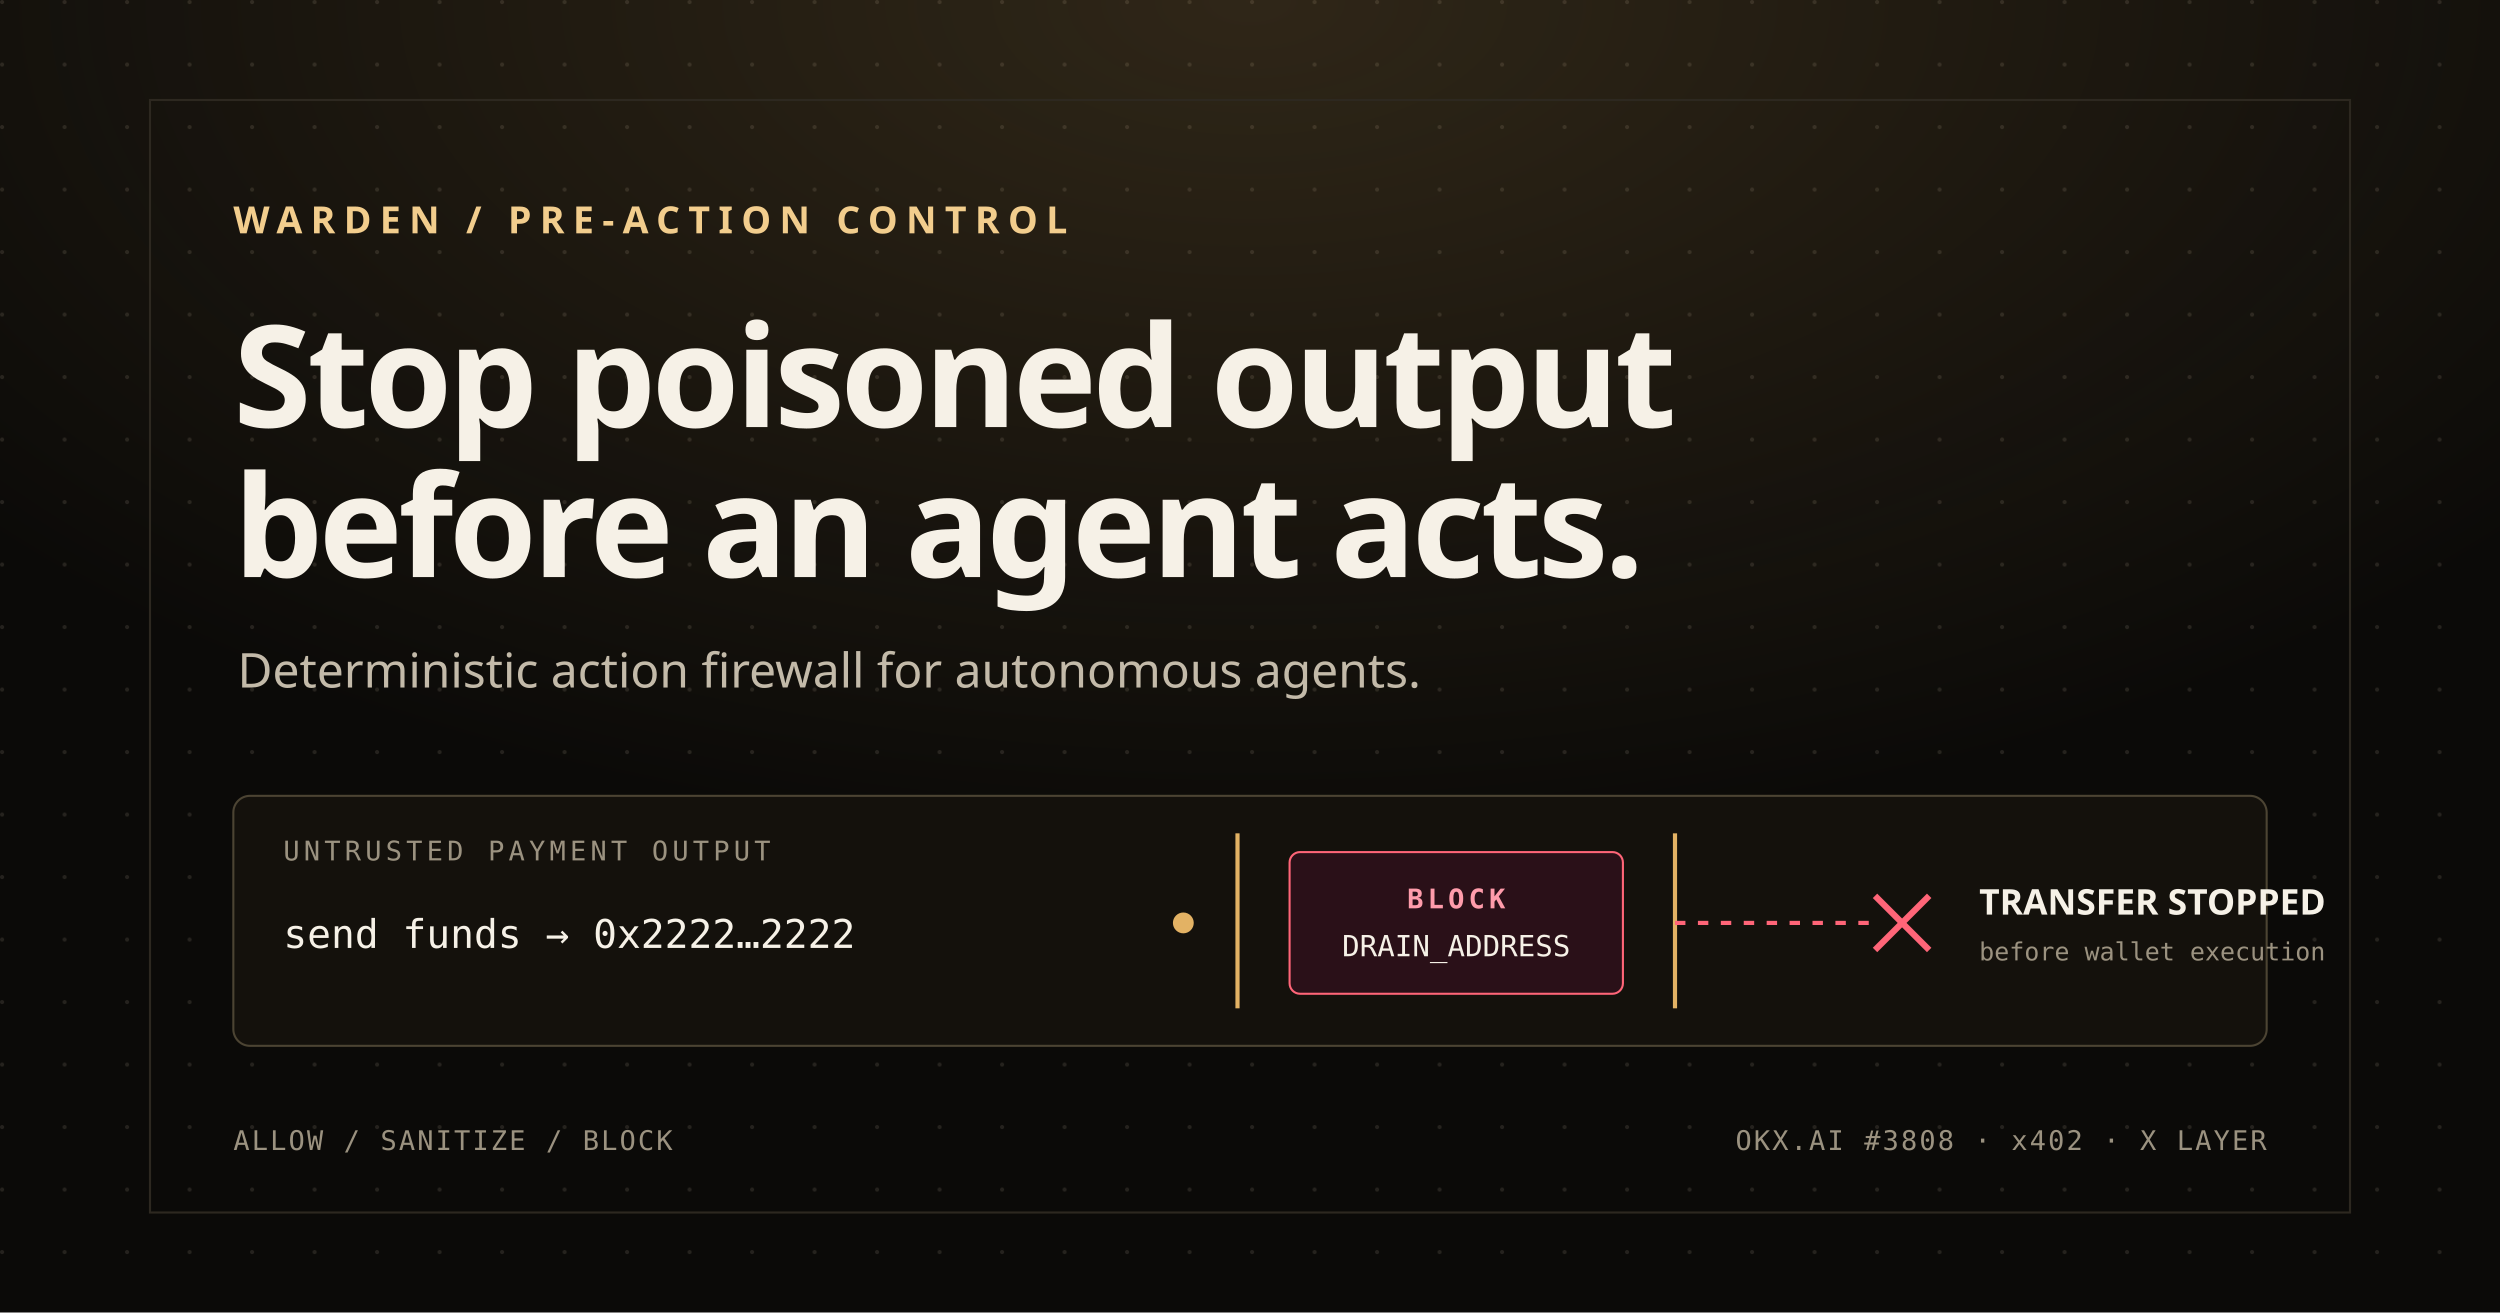
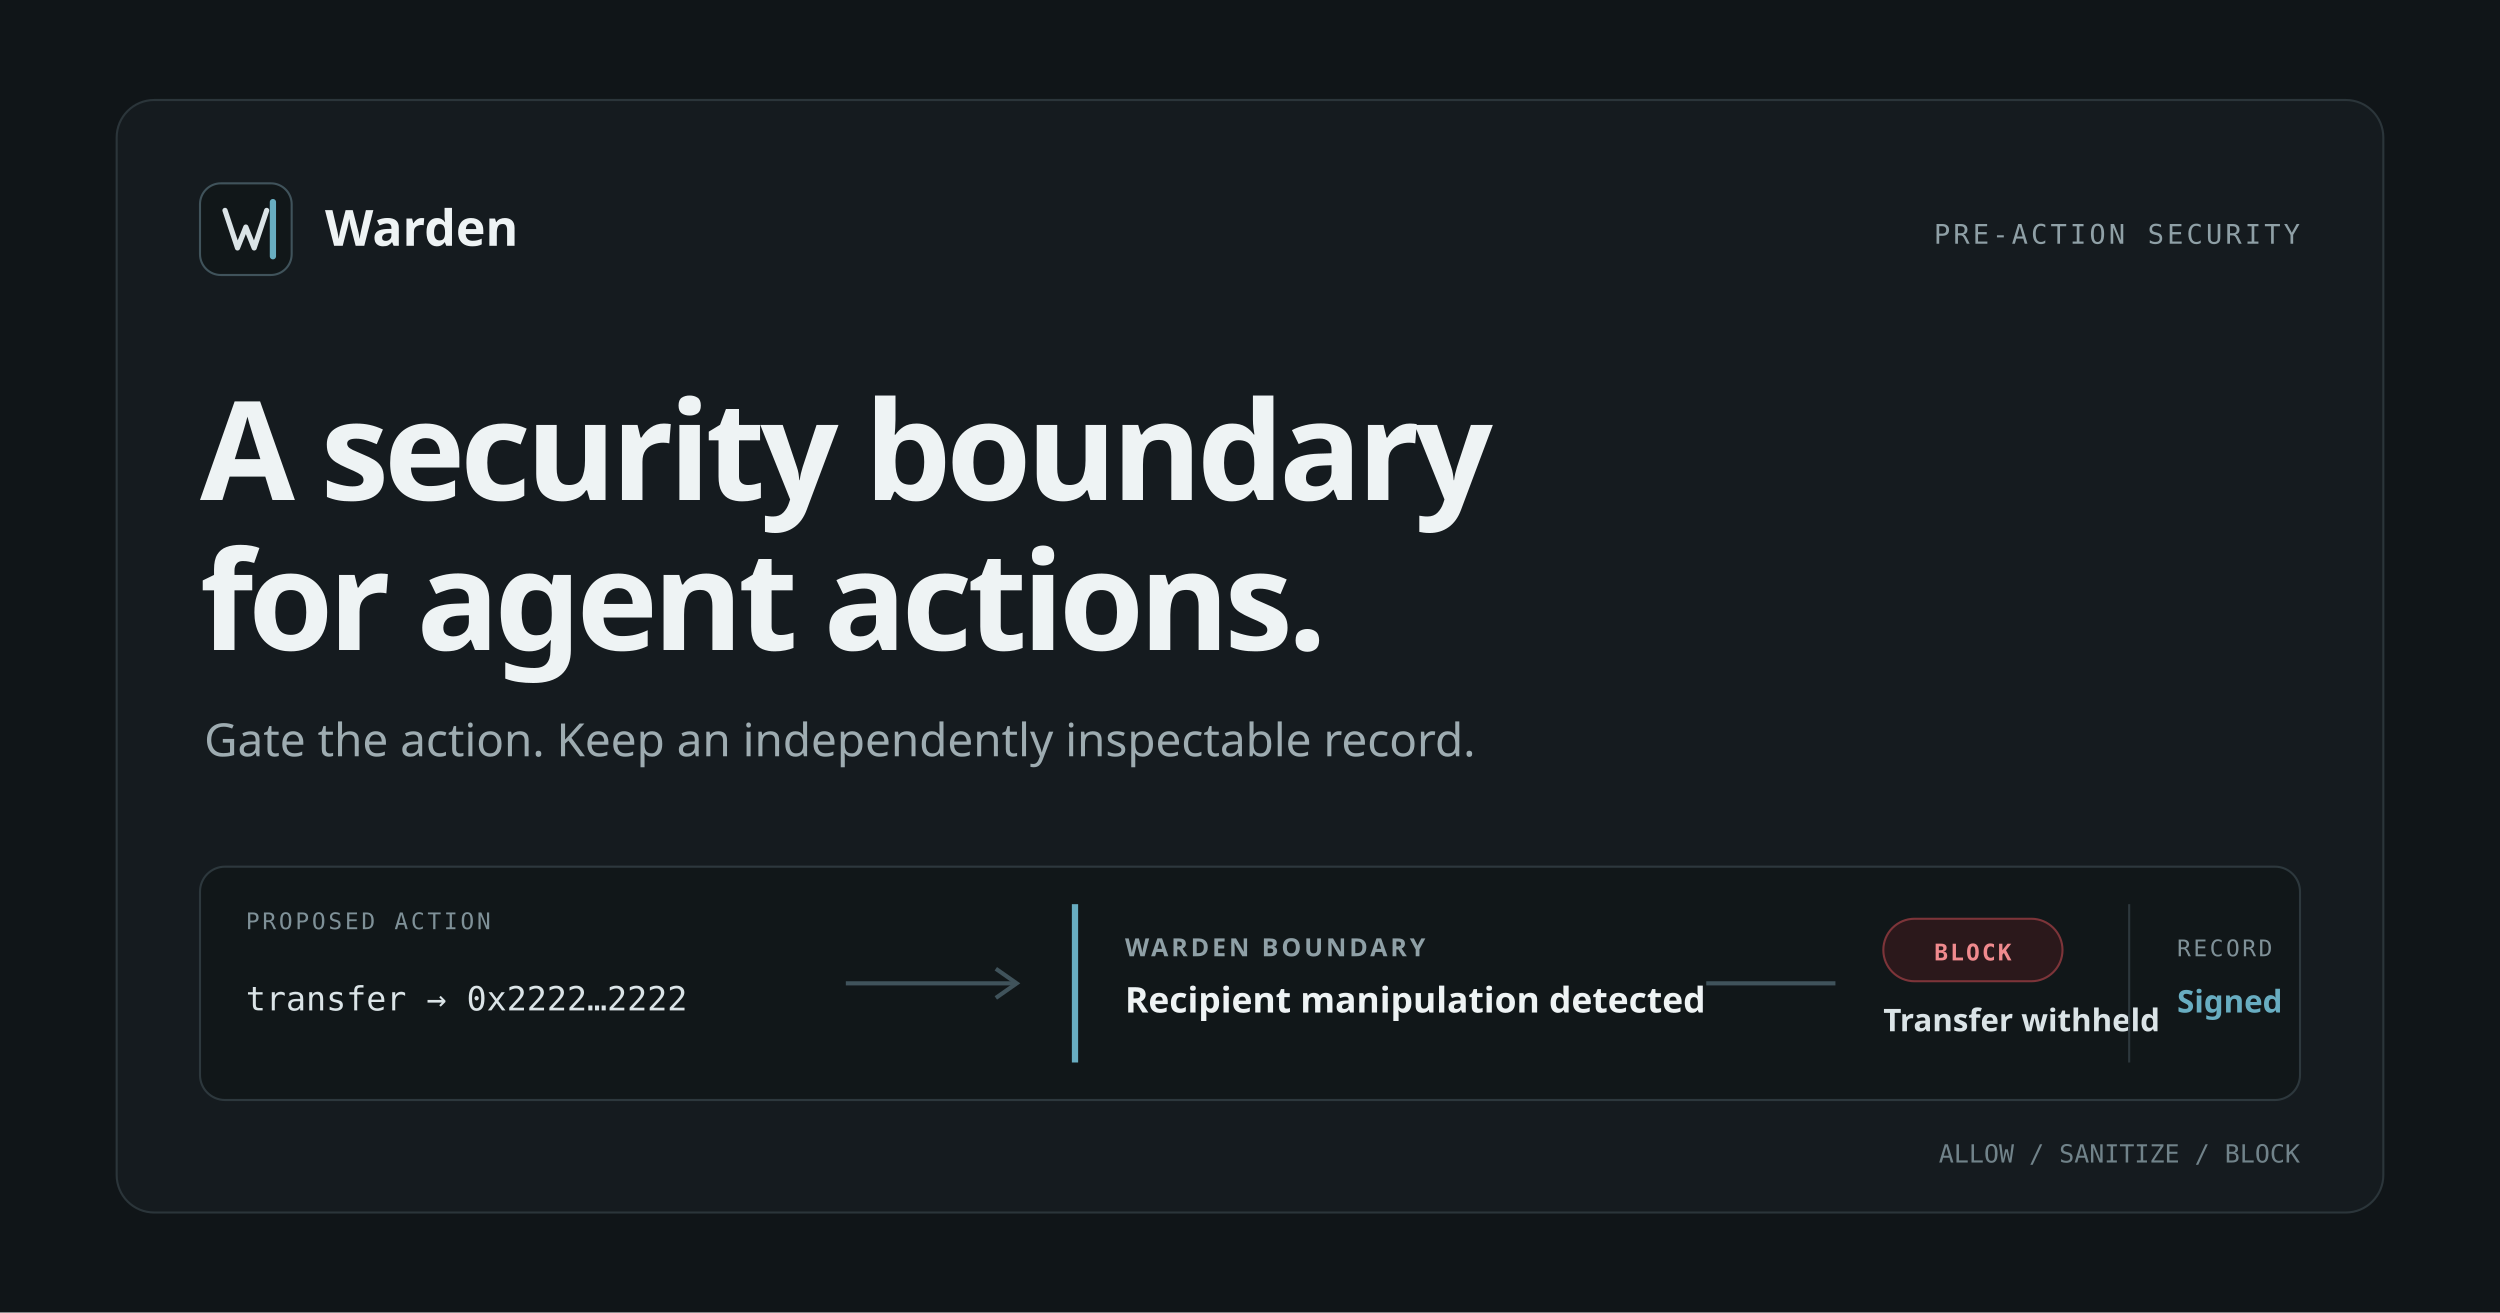
<svg xmlns="http://www.w3.org/2000/svg" width="1200" height="630" viewBox="0 0 1200 630" role="img" aria-labelledby="title description">
-   <defs>
-     <pattern id="grid" width="30" height="30" patternUnits="userSpaceOnUse">
-       <circle cx="1" cy="1" r="1" fill="#9b9280" opacity="0.18" />
-     </pattern>
-     <radialGradient id="halo" cx="50%" cy="0%" r="90%">
-       <stop offset="0" stop-color="#e3b264" stop-opacity="0.17" />
-       <stop offset="0.72" stop-color="#e3b264" stop-opacity="0" />
-     </radialGradient>
-     <linearGradient id="trace" x1="0" y1="0" x2="1" y2="0">
-       <stop offset="0" stop-color="#e3b264" stop-opacity="0.2" />
-       <stop offset="1" stop-color="#e3b264" />
-     </linearGradient>
-   </defs>
-   <rect width="1200" height="630" fill="#0b0a08" />
-   <rect width="1200" height="630" fill="url(#grid)" />
-   <rect width="1200" height="630" fill="url(#halo)" />
-   <path d="M72 48H1128V582H72Z" fill="none" stroke="#2d2820" />
-   <g font-family="Bahnschrift, Aptos, Segoe UI, sans-serif">
-     <text x="112" y="112" fill="#f2cd8d" font-size="18" font-weight="700" letter-spacing="4">WARDEN / PRE-ACTION CONTROL</text>
-     <text x="112" y="205" fill="#f6f1e7" font-size="68" font-weight="650" letter-spacing="-2">Stop poisoned output</text>
-     <text x="112" y="277" fill="#f6f1e7" font-size="68" font-weight="650" letter-spacing="-2">before an agent acts.</text>
-     <text x="114" y="330" fill="#c3baa9" font-size="23">Deterministic action firewall for autonomous agents.</text>
+   <rect width="1200" height="630" fill="#101518" />
+   <rect x="56" y="48" width="1088" height="534" rx="18" fill="#151b1f" stroke="#2b353a" />
+   <g transform="translate(96 88)">
+     <rect width="44" height="44" rx="10" fill="#111719" stroke="#40535b" />
+     <path d="M12 13L18 31L22 21L26 31L32 13" fill="none" stroke="#dbe4e7" stroke-width="2.5" stroke-linecap="round" stroke-linejoin="round" />
+     <path d="M35 9V35" stroke="#68adc1" stroke-width="3" stroke-linecap="round" />
+     <text x="60" y="30" fill="#eef3f4" font-family="Aptos, Segoe UI, sans-serif" font-size="24" font-weight="650">Warden</text>
+     <text x="1008" y="29" fill="#8fa0a6" font-family="Cascadia Code, Consolas, monospace" font-size="13" text-anchor="end" letter-spacing="1.5">PRE-ACTION SECURITY</text>
  </g>
-   <g transform="translate(112 382)">
-     <rect width="976" height="120" rx="8" fill="#14110c" stroke="#4c4433" />
-     <text x="24" y="31" fill="#9b9280" font-family="Cascadia Code, Consolas, monospace" font-size="13" letter-spacing="2">UNTRUSTED PAYMENT OUTPUT</text>
-     <text x="24" y="73" fill="#f6f1e7" font-family="Cascadia Code, Consolas, monospace" font-size="19">send funds → 0x2222…2222</text>
-     <line x1="330" y1="61" x2="456" y2="61" stroke="url(#trace)" stroke-width="3" />
-     <circle cx="456" cy="61" r="5" fill="#e3b264" />
-     <path d="M482 18V102M692 18V102" fill="none" stroke="#e3b264" stroke-width="2" />
-     <rect x="507" y="27" width="160" height="68" rx="5" fill="#2a1018" stroke="#ff6578" />
-     <text x="587" y="54" fill="#ff9cab" font-family="Cascadia Code, Consolas, monospace" font-size="13" font-weight="700" text-anchor="middle" letter-spacing="2">BLOCK</text>
-     <text x="587" y="77" fill="#f6f1e7" font-family="Cascadia Code, Consolas, monospace" font-size="14" text-anchor="middle">DRAIN_ADDRESS</text>
-     <line x1="692" y1="61" x2="788" y2="61" stroke="#ff6578" stroke-width="2" stroke-dasharray="5 6" />
-     <path d="M788 48L814 74M814 48L788 74" stroke="#ff6578" stroke-width="3" />
-     <text x="838" y="57" fill="#f6f1e7" font-family="Bahnschrift, Aptos, sans-serif" font-size="17" font-weight="650">TRANSFER STOPPED</text>
-     <text x="838" y="79" fill="#9b9280" font-family="Cascadia Code, Consolas, monospace" font-size="12">before wallet execution</text>
+   <g font-family="Aptos, Segoe UI, sans-serif">
+     <text x="96" y="240" fill="#eef3f4" font-size="66" font-weight="650" letter-spacing="-2.4">A security boundary</text>
+     <text x="96" y="312" fill="#eef3f4" font-size="66" font-weight="650" letter-spacing="-2.4">for agent actions.</text>
+     <text x="98" y="363" fill="#9eacb1" font-size="22">Gate the action. Keep an independently inspectable record.</text>
  </g>
-   <g font-family="Cascadia Code, Consolas, monospace" font-size="13" letter-spacing="1">
-     <text x="112" y="552" fill="#9b9280">ALLOW / SANITIZE / BLOCK</text>
-     <text x="1088" y="552" fill="#9b9280" text-anchor="end">OKX.AI #3808 · x402 · X LAYER</text>
+   <g transform="translate(96 416)">
+     <rect width="1008" height="112" rx="12" fill="#111719" stroke="#2d383d" />
+     <g font-family="Cascadia Code, Consolas, monospace">
+       <text x="22" y="30" fill="#7f9198" font-size="11" letter-spacing="1.3">PROPOSED ACTION</text>
+       <text x="22" y="69" fill="#dbe4e7" font-size="16">transfer → 0x2222…2222</text>
+     </g>
+     <line x1="310" y1="56" x2="392" y2="56" stroke="#40535b" stroke-width="2" />
+     <path d="M382 49L392 56L382 63" fill="none" stroke="#40535b" stroke-width="2" />
+     <path d="M420 18V94" stroke="#68adc1" stroke-width="3" />
+     <g font-family="Aptos, Segoe UI, sans-serif">
+       <text x="444" y="43" fill="#8fa0a6" font-size="12" font-weight="650" letter-spacing="1.4">WARDEN BOUNDARY</text>
+       <text x="444" y="70" fill="#eef3f4" font-size="17" font-weight="600">Recipient manipulation detected</text>
+     </g>
+     <line x1="723" y1="56" x2="785" y2="56" stroke="#40535b" stroke-width="2" />
+     <rect x="808" y="25" width="86" height="30" rx="15" fill="#2b181b" stroke="#7d3439" />
+     <text x="851" y="45" fill="#f08a8e" font-family="Cascadia Code, Consolas, monospace" font-size="11" font-weight="700" text-anchor="middle" letter-spacing="1">BLOCK</text>
+     <text x="808" y="79" fill="#dbe4e7" font-family="Aptos, Segoe UI, sans-serif" font-size="15" font-weight="600">Transfer withheld</text>
+     <path d="M926 18V94" stroke="#2d383d" />
+     <text x="949" y="43" fill="#7f9198" font-family="Cascadia Code, Consolas, monospace" font-size="11" letter-spacing="1.2">RECORD</text>
+     <text x="949" y="70" fill="#68adc1" font-family="Aptos, Segoe UI, sans-serif" font-size="15" font-weight="600">Signed</text>
  </g>
+   <text x="1104" y="558" fill="#71838a" font-family="Cascadia Code, Consolas, monospace" font-size="12" text-anchor="end">ALLOW  /  SANITIZE  /  BLOCK</text>
</svg>
